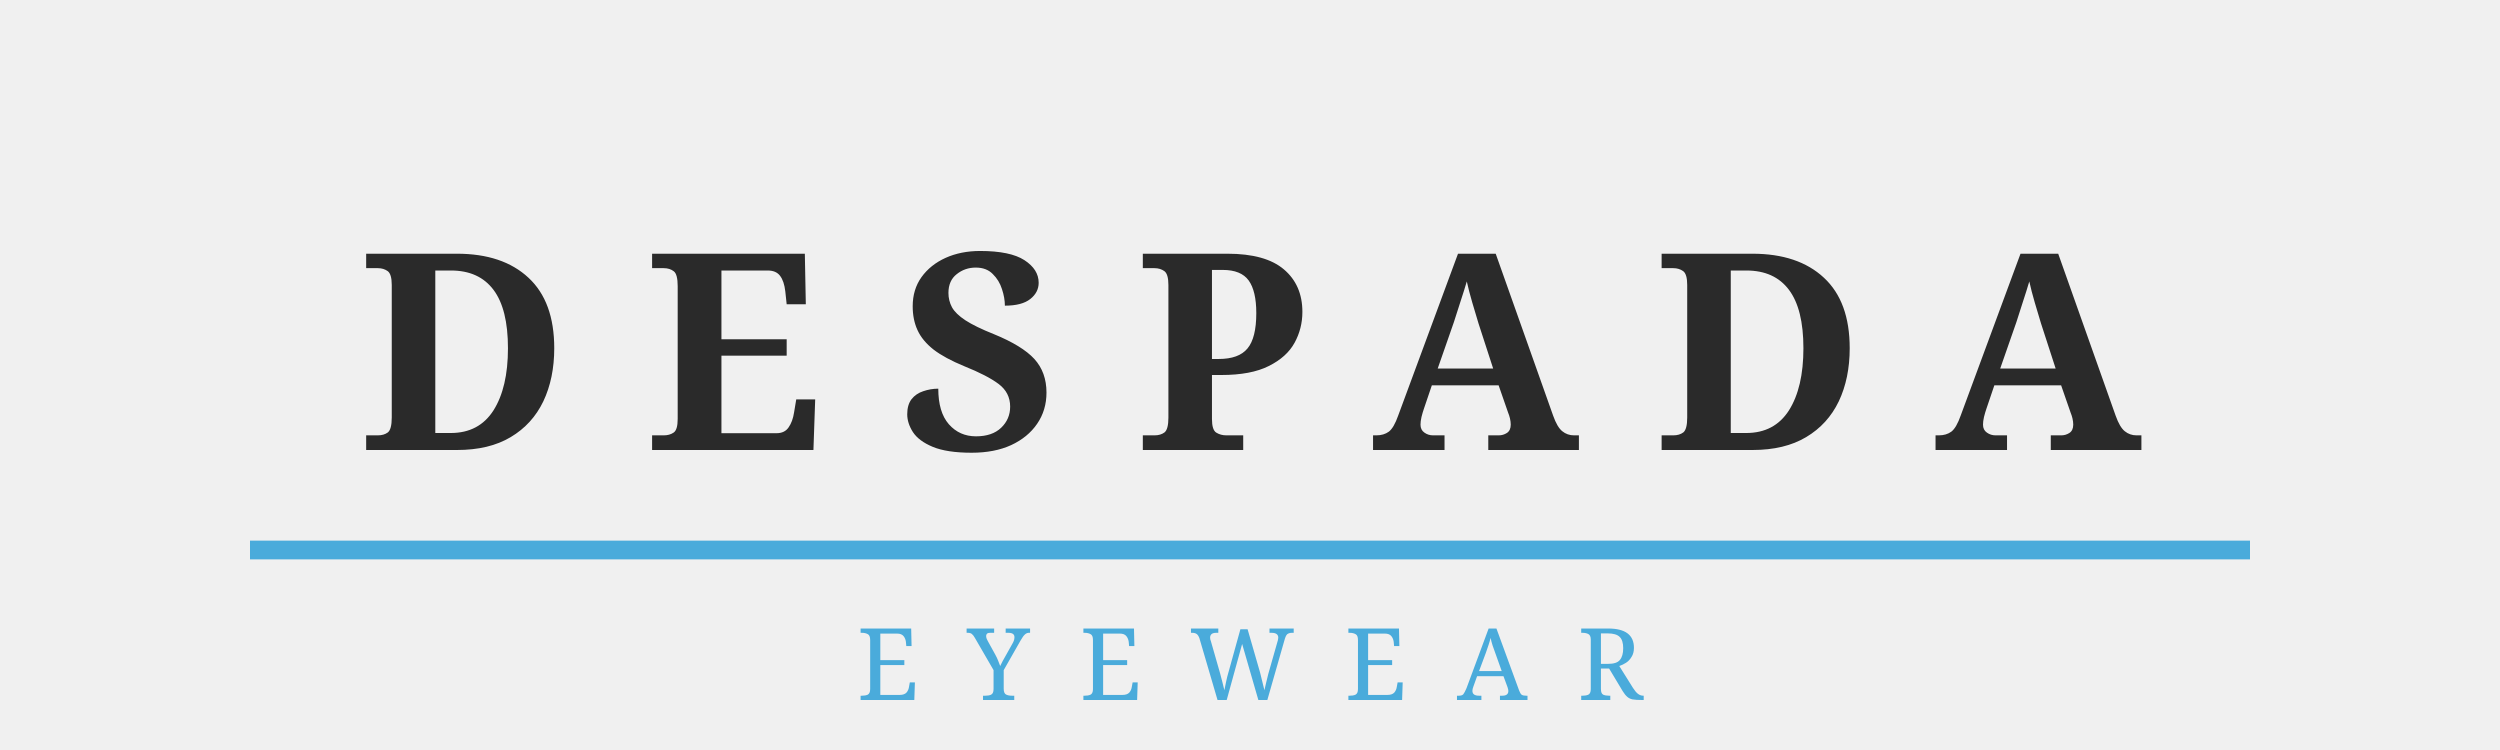
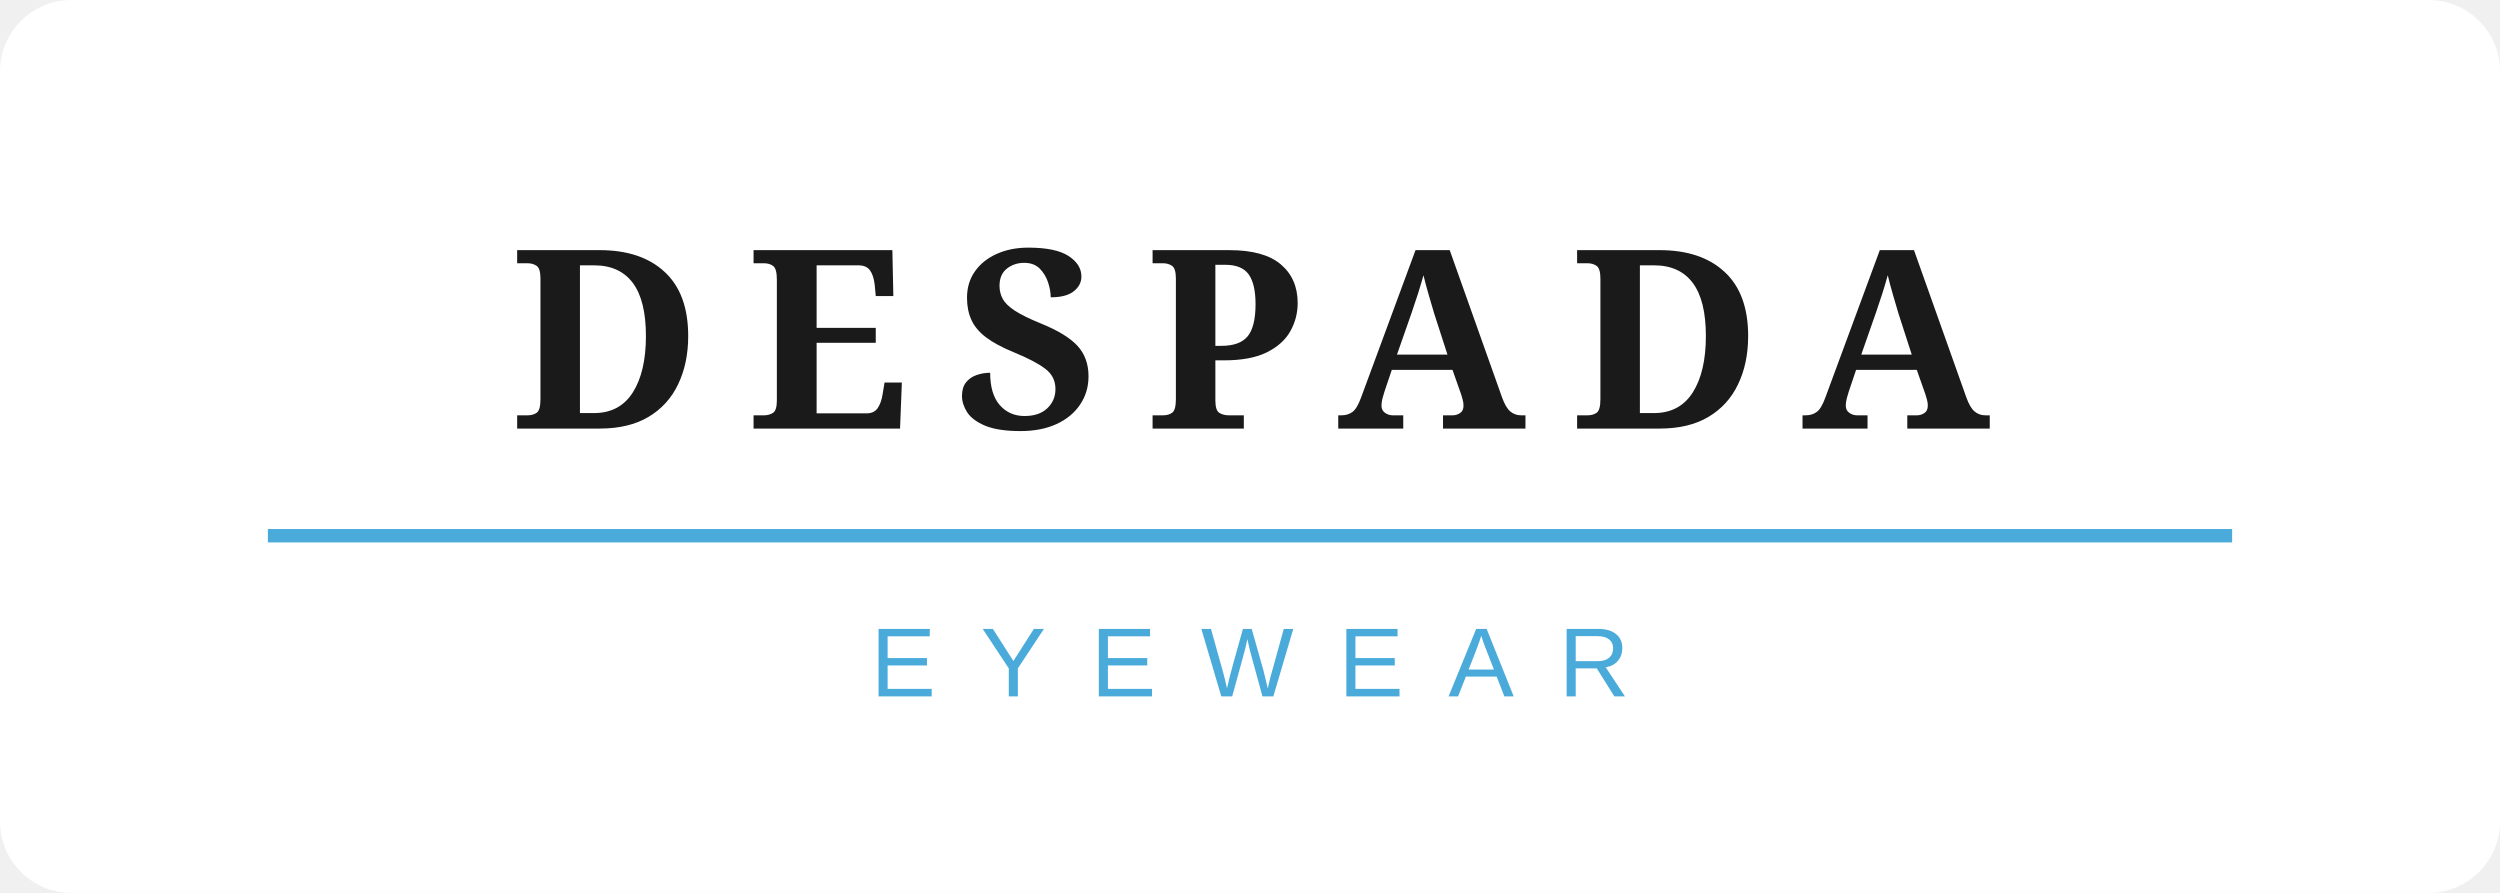
- <svg xmlns="http://www.w3.org/2000/svg" viewBox="0 0 200 60" fill="none">
-   <text x="100" y="36" font-family="Georgia, serif" font-size="22" font-weight="700" letter-spacing="6" text-anchor="middle" fill="#2a2a2a">DESPADA</text>
-   <line x1="20" y1="44" x2="180" y2="44" stroke="#4AABDB" stroke-width="1.5" />
-   <text x="100" y="56" font-family="Georgia, serif" font-size="8" letter-spacing="4" text-anchor="middle" fill="#4AABDB">EYEWEAR</text>
+ <svg xmlns="http://www.w3.org/2000/svg" viewBox="0 0 280 100">
+   <rect width="280" height="100" fill="#ffffff" rx="8" />
+   <text x="140" y="48" font-family="Georgia, serif" font-size="28" font-weight="700" letter-spacing="5" text-anchor="middle" fill="#1a1a1a">DESPADA</text>
+   <line x1="30" y1="60" x2="250" y2="60" stroke="#4AABDB" stroke-width="1.5" />
+   <text x="140" y="78" font-family="Arial, sans-serif" font-size="11" letter-spacing="5" text-anchor="middle" fill="#4AABDB">EYEWEAR</text>
</svg>
